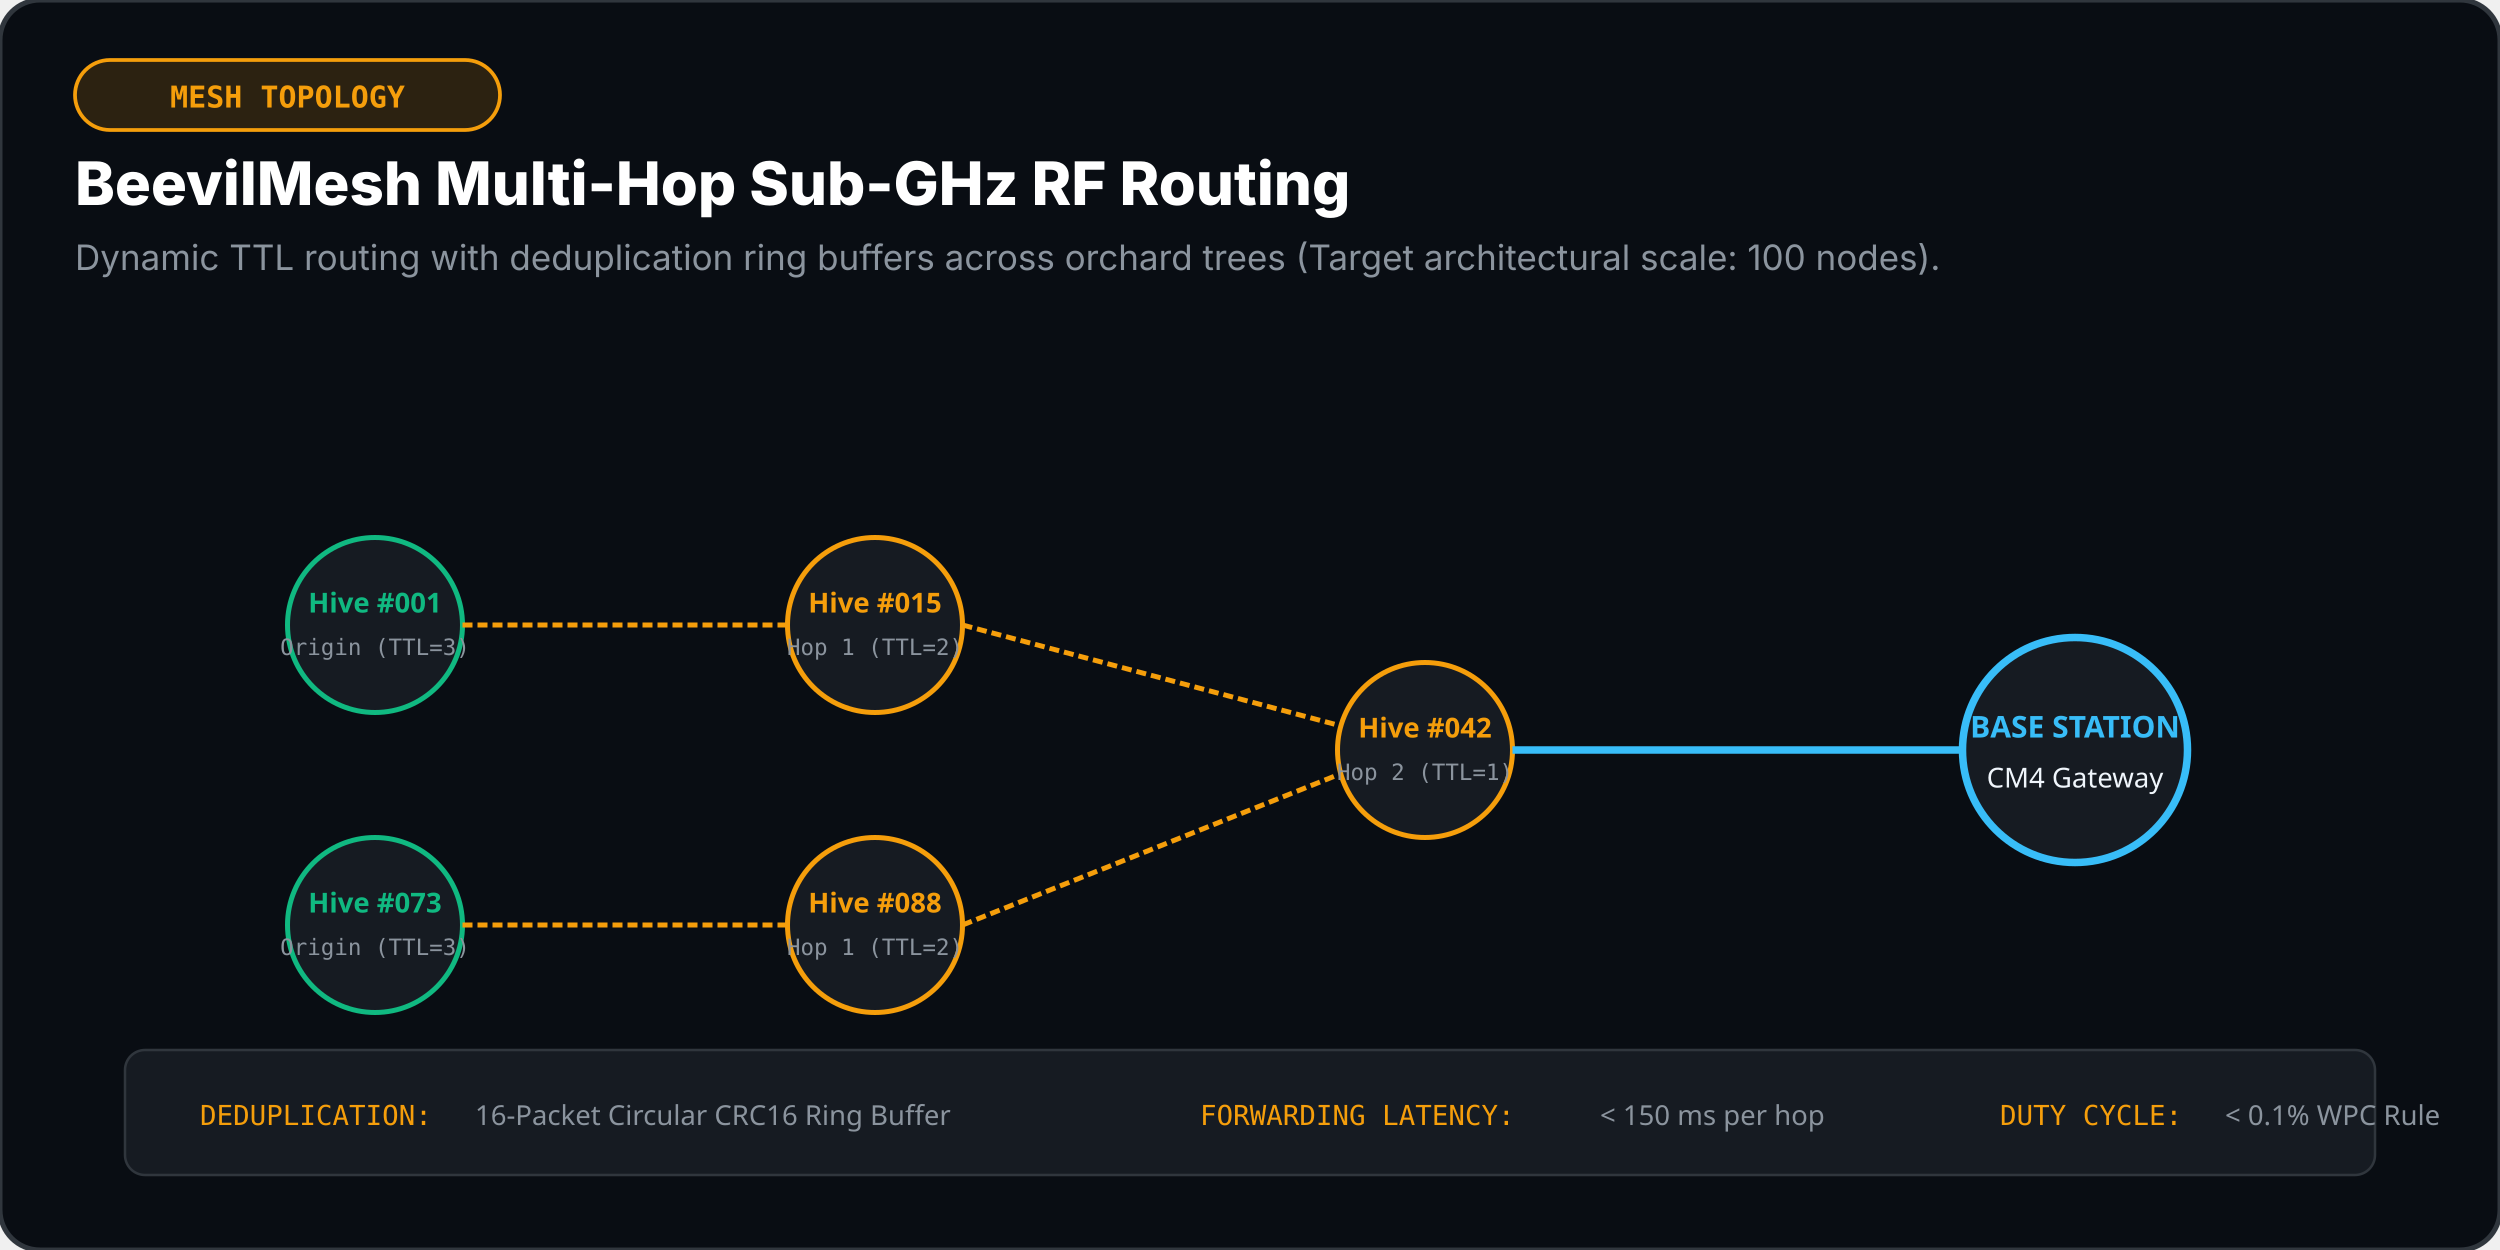
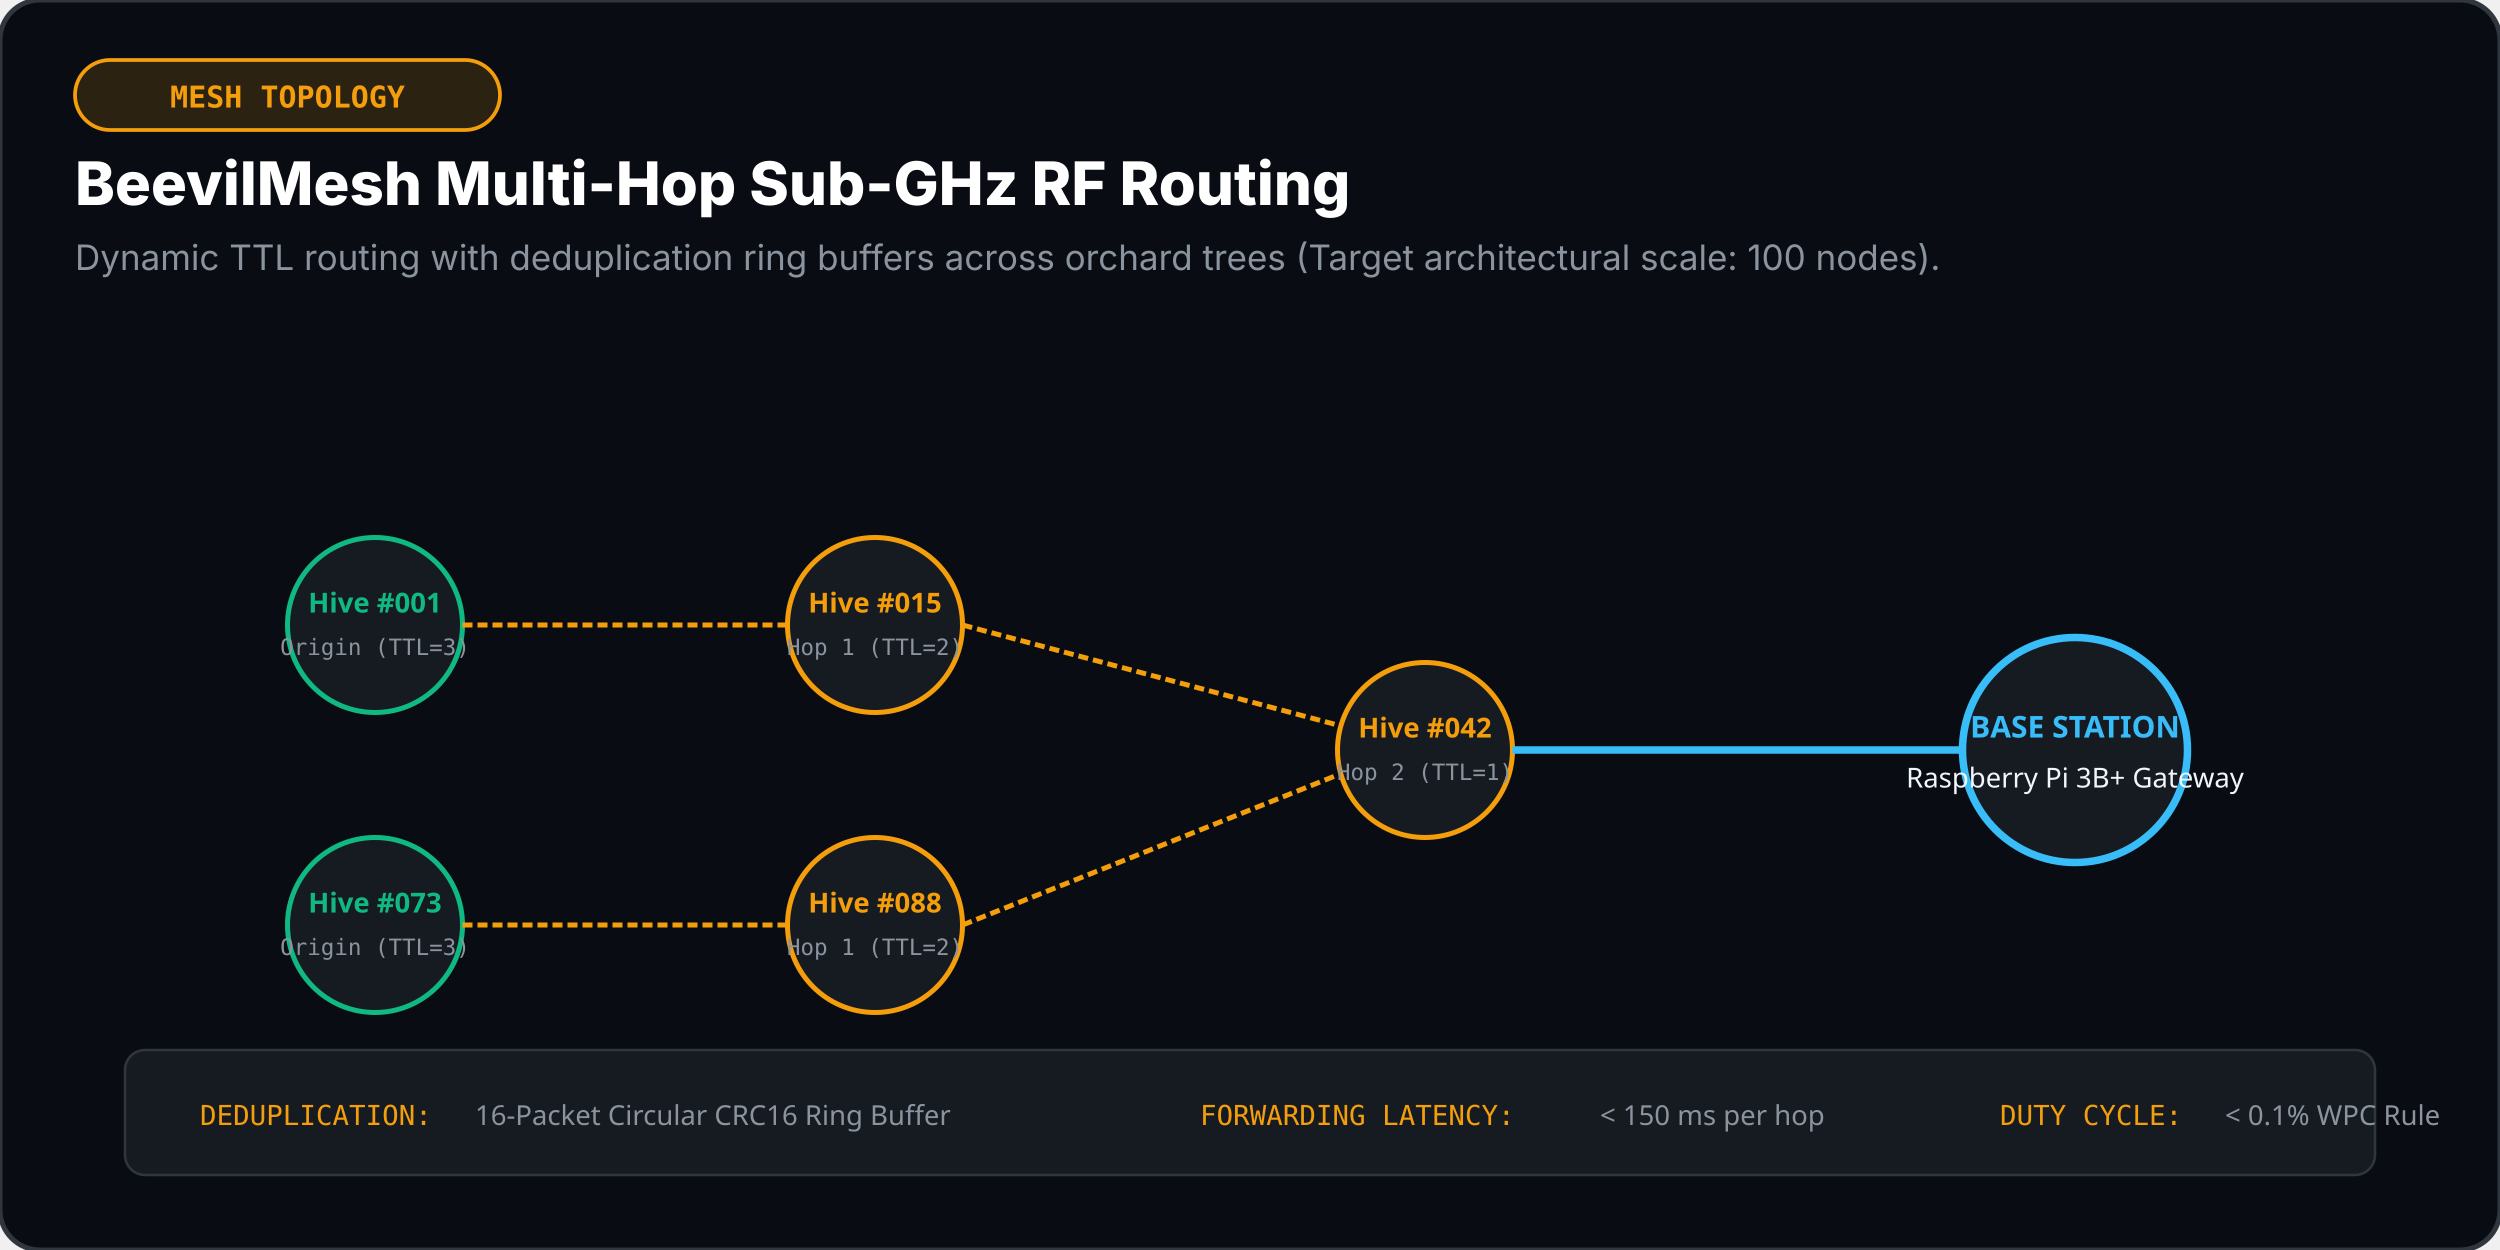
<svg xmlns="http://www.w3.org/2000/svg" viewBox="0 0 1000 500" width="100%" height="100%">
  <rect width="1000" height="500" rx="16" fill="#090d13" stroke="#30363d" stroke-width="2" />
  <rect x="30" y="24" width="170" height="28" rx="14" fill="rgba(245, 158, 11, 0.15)" stroke="#f59e0b" stroke-width="1.5" />
  <text x="115" y="43" fill="#f59e0b" font-family="monospace" font-size="12" font-weight="bold" text-anchor="middle">MESH TOPOLOGY</text>
  <text x="30" y="82" fill="#ffffff" font-family="system-ui, -apple-system, sans-serif" font-size="24" font-weight="800">BeevilMesh Multi-Hop Sub-GHz RF Routing</text>
  <text x="30" y="108" fill="#8b949e" font-family="system-ui, -apple-system, sans-serif" font-size="14">Dynamic TTL routing with deduplication ring buffers across orchard trees (Target architectural scale: 100 nodes).</text>
  <g transform="translate(50, 150)">
    <circle cx="780" cy="150" r="45" fill="#161b22" stroke="#38bdf8" stroke-width="3" />
    <text x="780" y="145" fill="#38bdf8" font-family="sans-serif" font-size="12" font-weight="bold" text-anchor="middle">BASE STATION</text>
-     <text x="780" y="165" fill="#f0f6fc" font-family="sans-serif" font-size="11" text-anchor="middle">CM4 Gateway</text>
+     <text x="780" y="165" fill="#f0f6fc" font-family="sans-serif" font-size="11" text-anchor="middle">Raspberry Pi 3B+ Gateway</text>
    <circle cx="520" cy="150" r="35" fill="#161b22" stroke="#f59e0b" stroke-width="2" />
    <text x="520" y="145" fill="#f59e0b" font-family="sans-serif" font-size="11" font-weight="bold" text-anchor="middle">Hive #042</text>
    <text x="520" y="162" fill="#8b949e" font-family="monospace" font-size="9" text-anchor="middle">Hop 2 (TTL=1)</text>
    <circle cx="300" cy="100" r="35" fill="#161b22" stroke="#f59e0b" stroke-width="2" />
    <text x="300" y="95" fill="#f59e0b" font-family="sans-serif" font-size="11" font-weight="bold" text-anchor="middle">Hive #015</text>
    <text x="300" y="112" fill="#8b949e" font-family="monospace" font-size="9" text-anchor="middle">Hop 1 (TTL=2)</text>
    <circle cx="100" cy="100" r="35" fill="#161b22" stroke="#10b981" stroke-width="2" />
    <text x="100" y="95" fill="#10b981" font-family="sans-serif" font-size="11" font-weight="bold" text-anchor="middle">Hive #001</text>
    <text x="100" y="112" fill="#8b949e" font-family="monospace" font-size="9" text-anchor="middle">Origin (TTL=3)</text>
    <circle cx="100" cy="220" r="35" fill="#161b22" stroke="#10b981" stroke-width="2" />
    <text x="100" y="215" fill="#10b981" font-family="sans-serif" font-size="11" font-weight="bold" text-anchor="middle">Hive #073</text>
    <text x="100" y="232" fill="#8b949e" font-family="monospace" font-size="9" text-anchor="middle">Origin (TTL=3)</text>
    <circle cx="300" cy="220" r="35" fill="#161b22" stroke="#f59e0b" stroke-width="2" />
    <text x="300" y="215" fill="#f59e0b" font-family="sans-serif" font-size="11" font-weight="bold" text-anchor="middle">Hive #088</text>
    <text x="300" y="232" fill="#8b949e" font-family="monospace" font-size="9" text-anchor="middle">Hop 1 (TTL=2)</text>
    <line x1="135" y1="100" x2="265" y2="100" stroke="#f59e0b" stroke-width="2" stroke-dasharray="4 2" />
    <line x1="135" y1="220" x2="265" y2="220" stroke="#f59e0b" stroke-width="2" stroke-dasharray="4 2" />
    <line x1="335" y1="100" x2="485" y2="140" stroke="#f59e0b" stroke-width="2" stroke-dasharray="4 2" />
    <line x1="335" y1="220" x2="485" y2="160" stroke="#f59e0b" stroke-width="2" stroke-dasharray="4 2" />
    <line x1="555" y1="150" x2="735" y2="150" stroke="#38bdf8" stroke-width="3" />
  </g>
  <g transform="translate(50, 420)">
    <rect width="900" height="50" rx="8" fill="#161b22" stroke="#30363d" />
    <text x="30" y="30" fill="#f59e0b" font-family="monospace" font-size="11">DEDUPLICATION:</text>
    <text x="140" y="30" fill="#8b949e" font-family="sans-serif" font-size="11">16-Packet Circular CRC16 Ring Buffer</text>
    <text x="430" y="30" fill="#f59e0b" font-family="monospace" font-size="11">FORWARDING LATENCY:</text>
    <text x="590" y="30" fill="#8b949e" font-family="sans-serif" font-size="11">&lt; 150 ms per hop</text>
    <text x="750" y="30" fill="#f59e0b" font-family="monospace" font-size="11">DUTY CYCLE:</text>
    <text x="840" y="30" fill="#8b949e" font-family="sans-serif" font-size="11">&lt; 0.1% WPC Rule</text>
  </g>
</svg>
